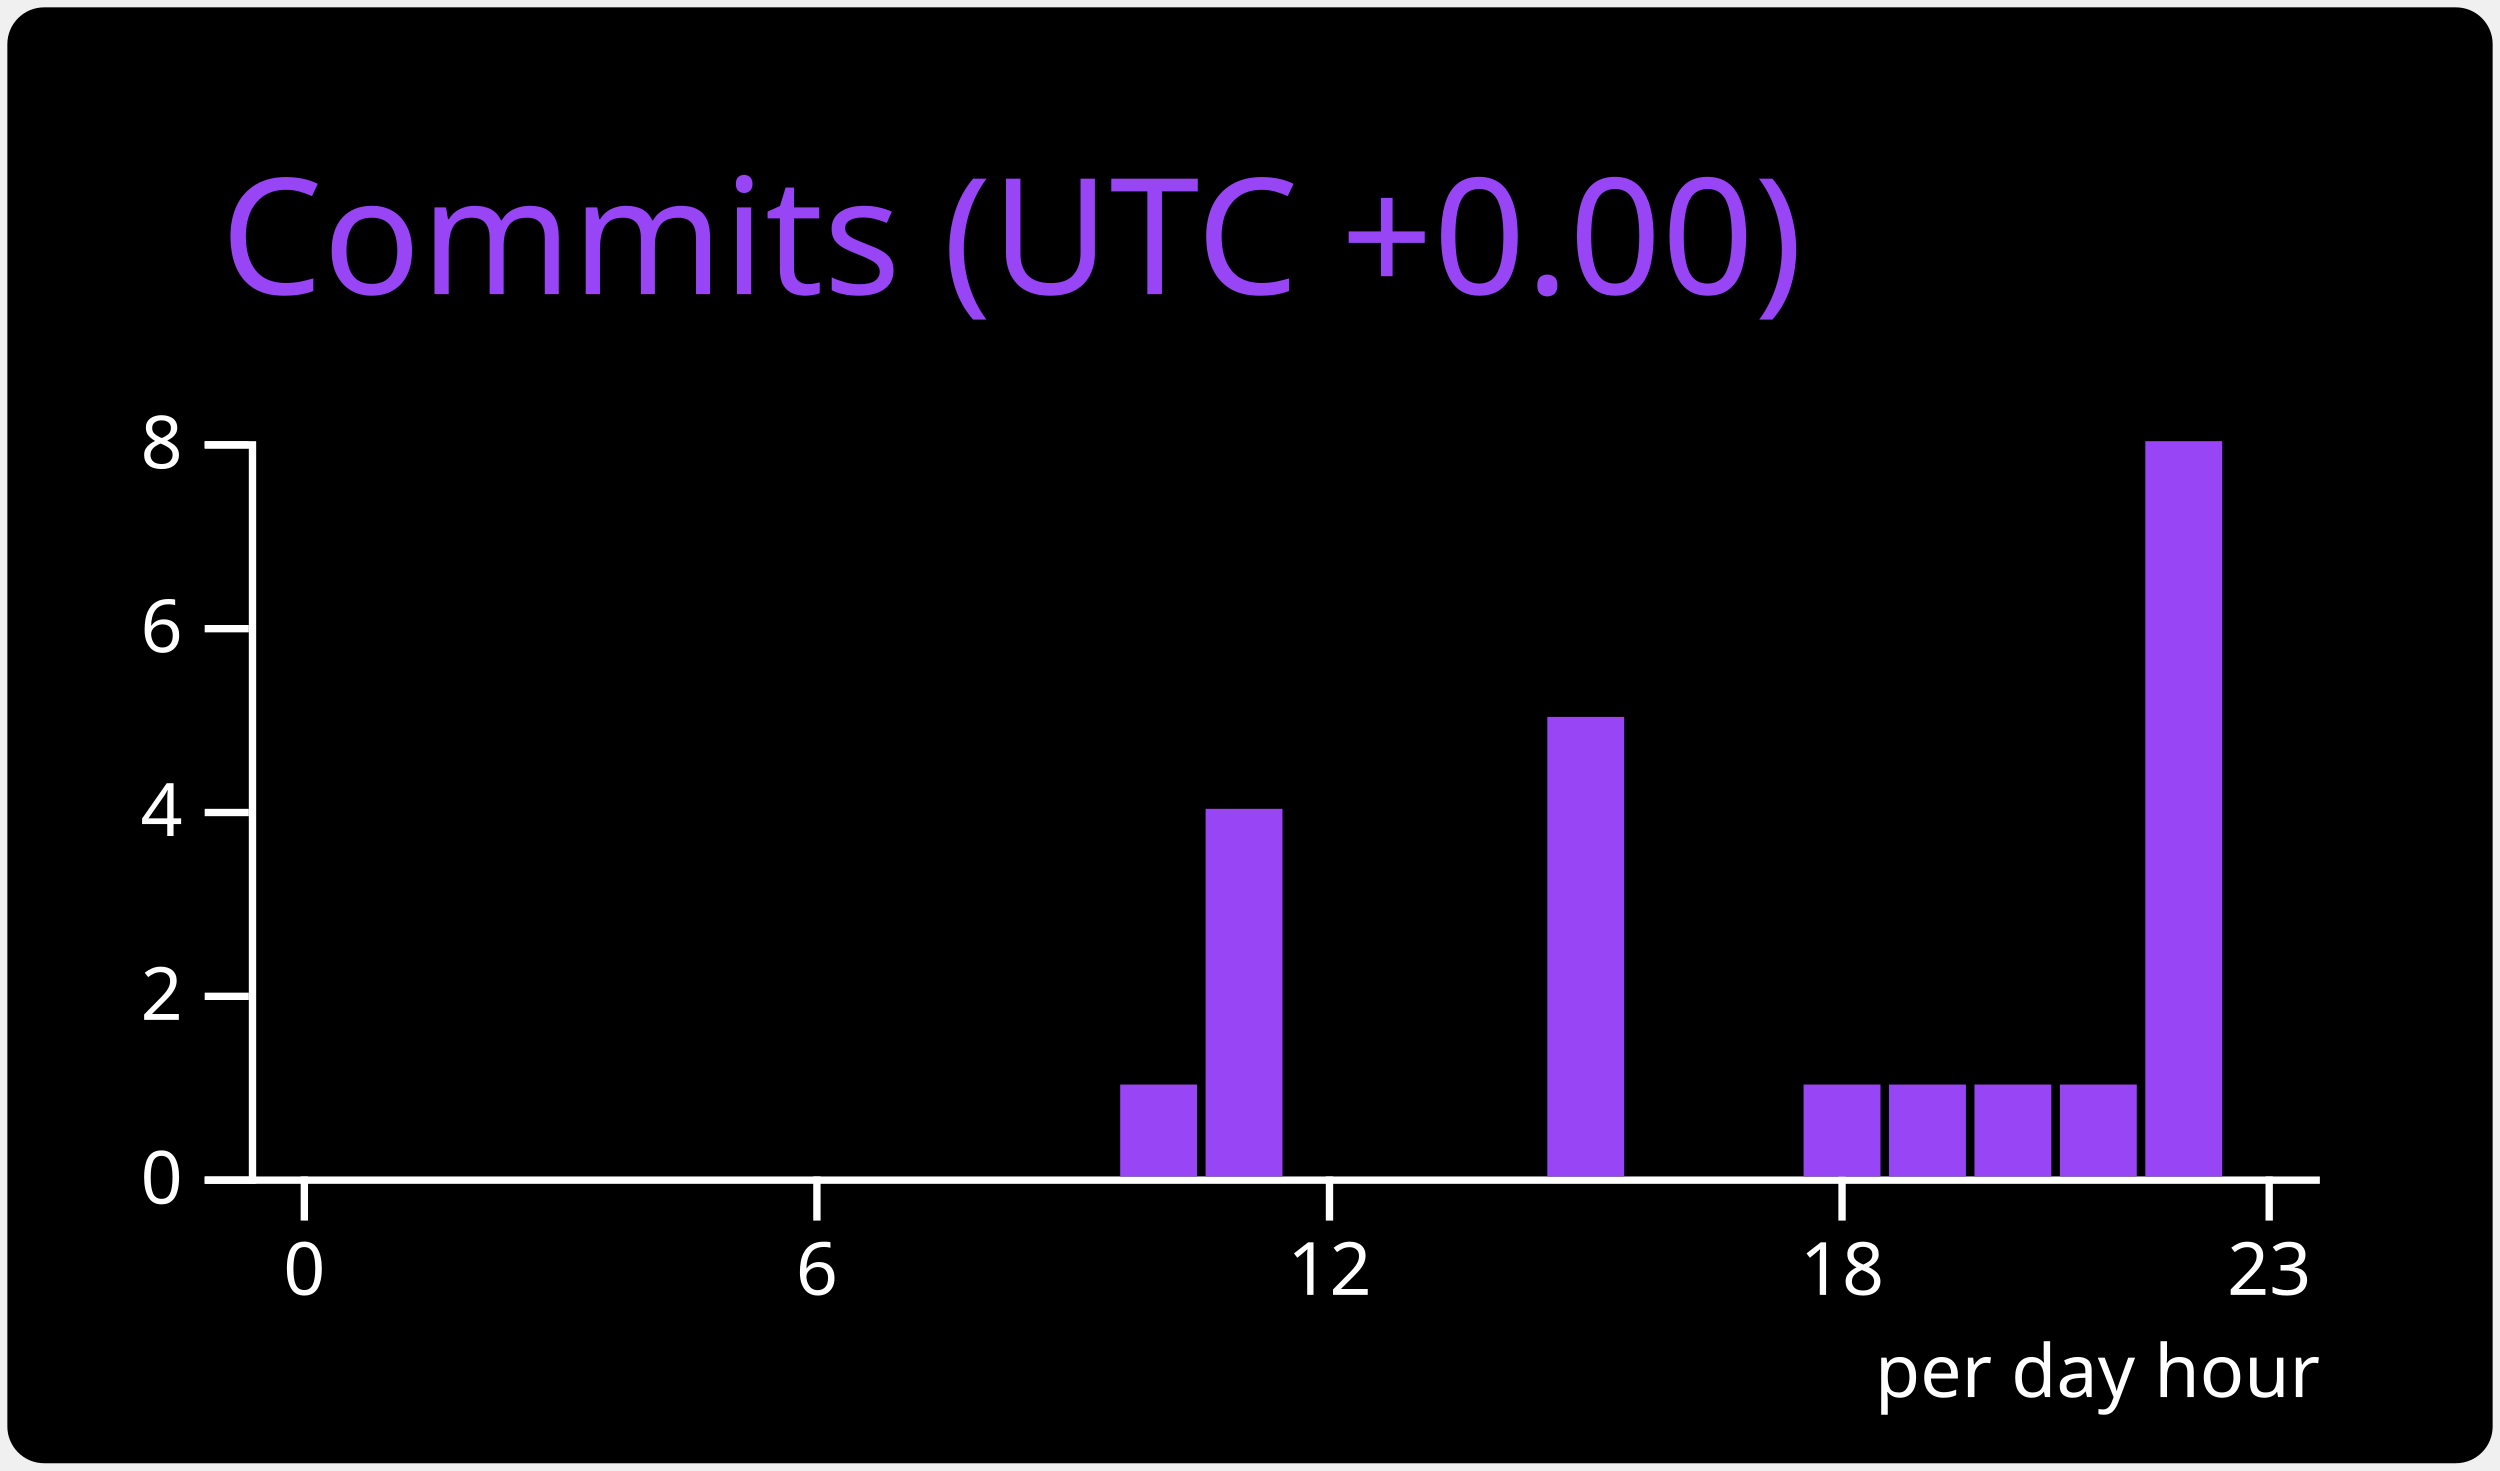
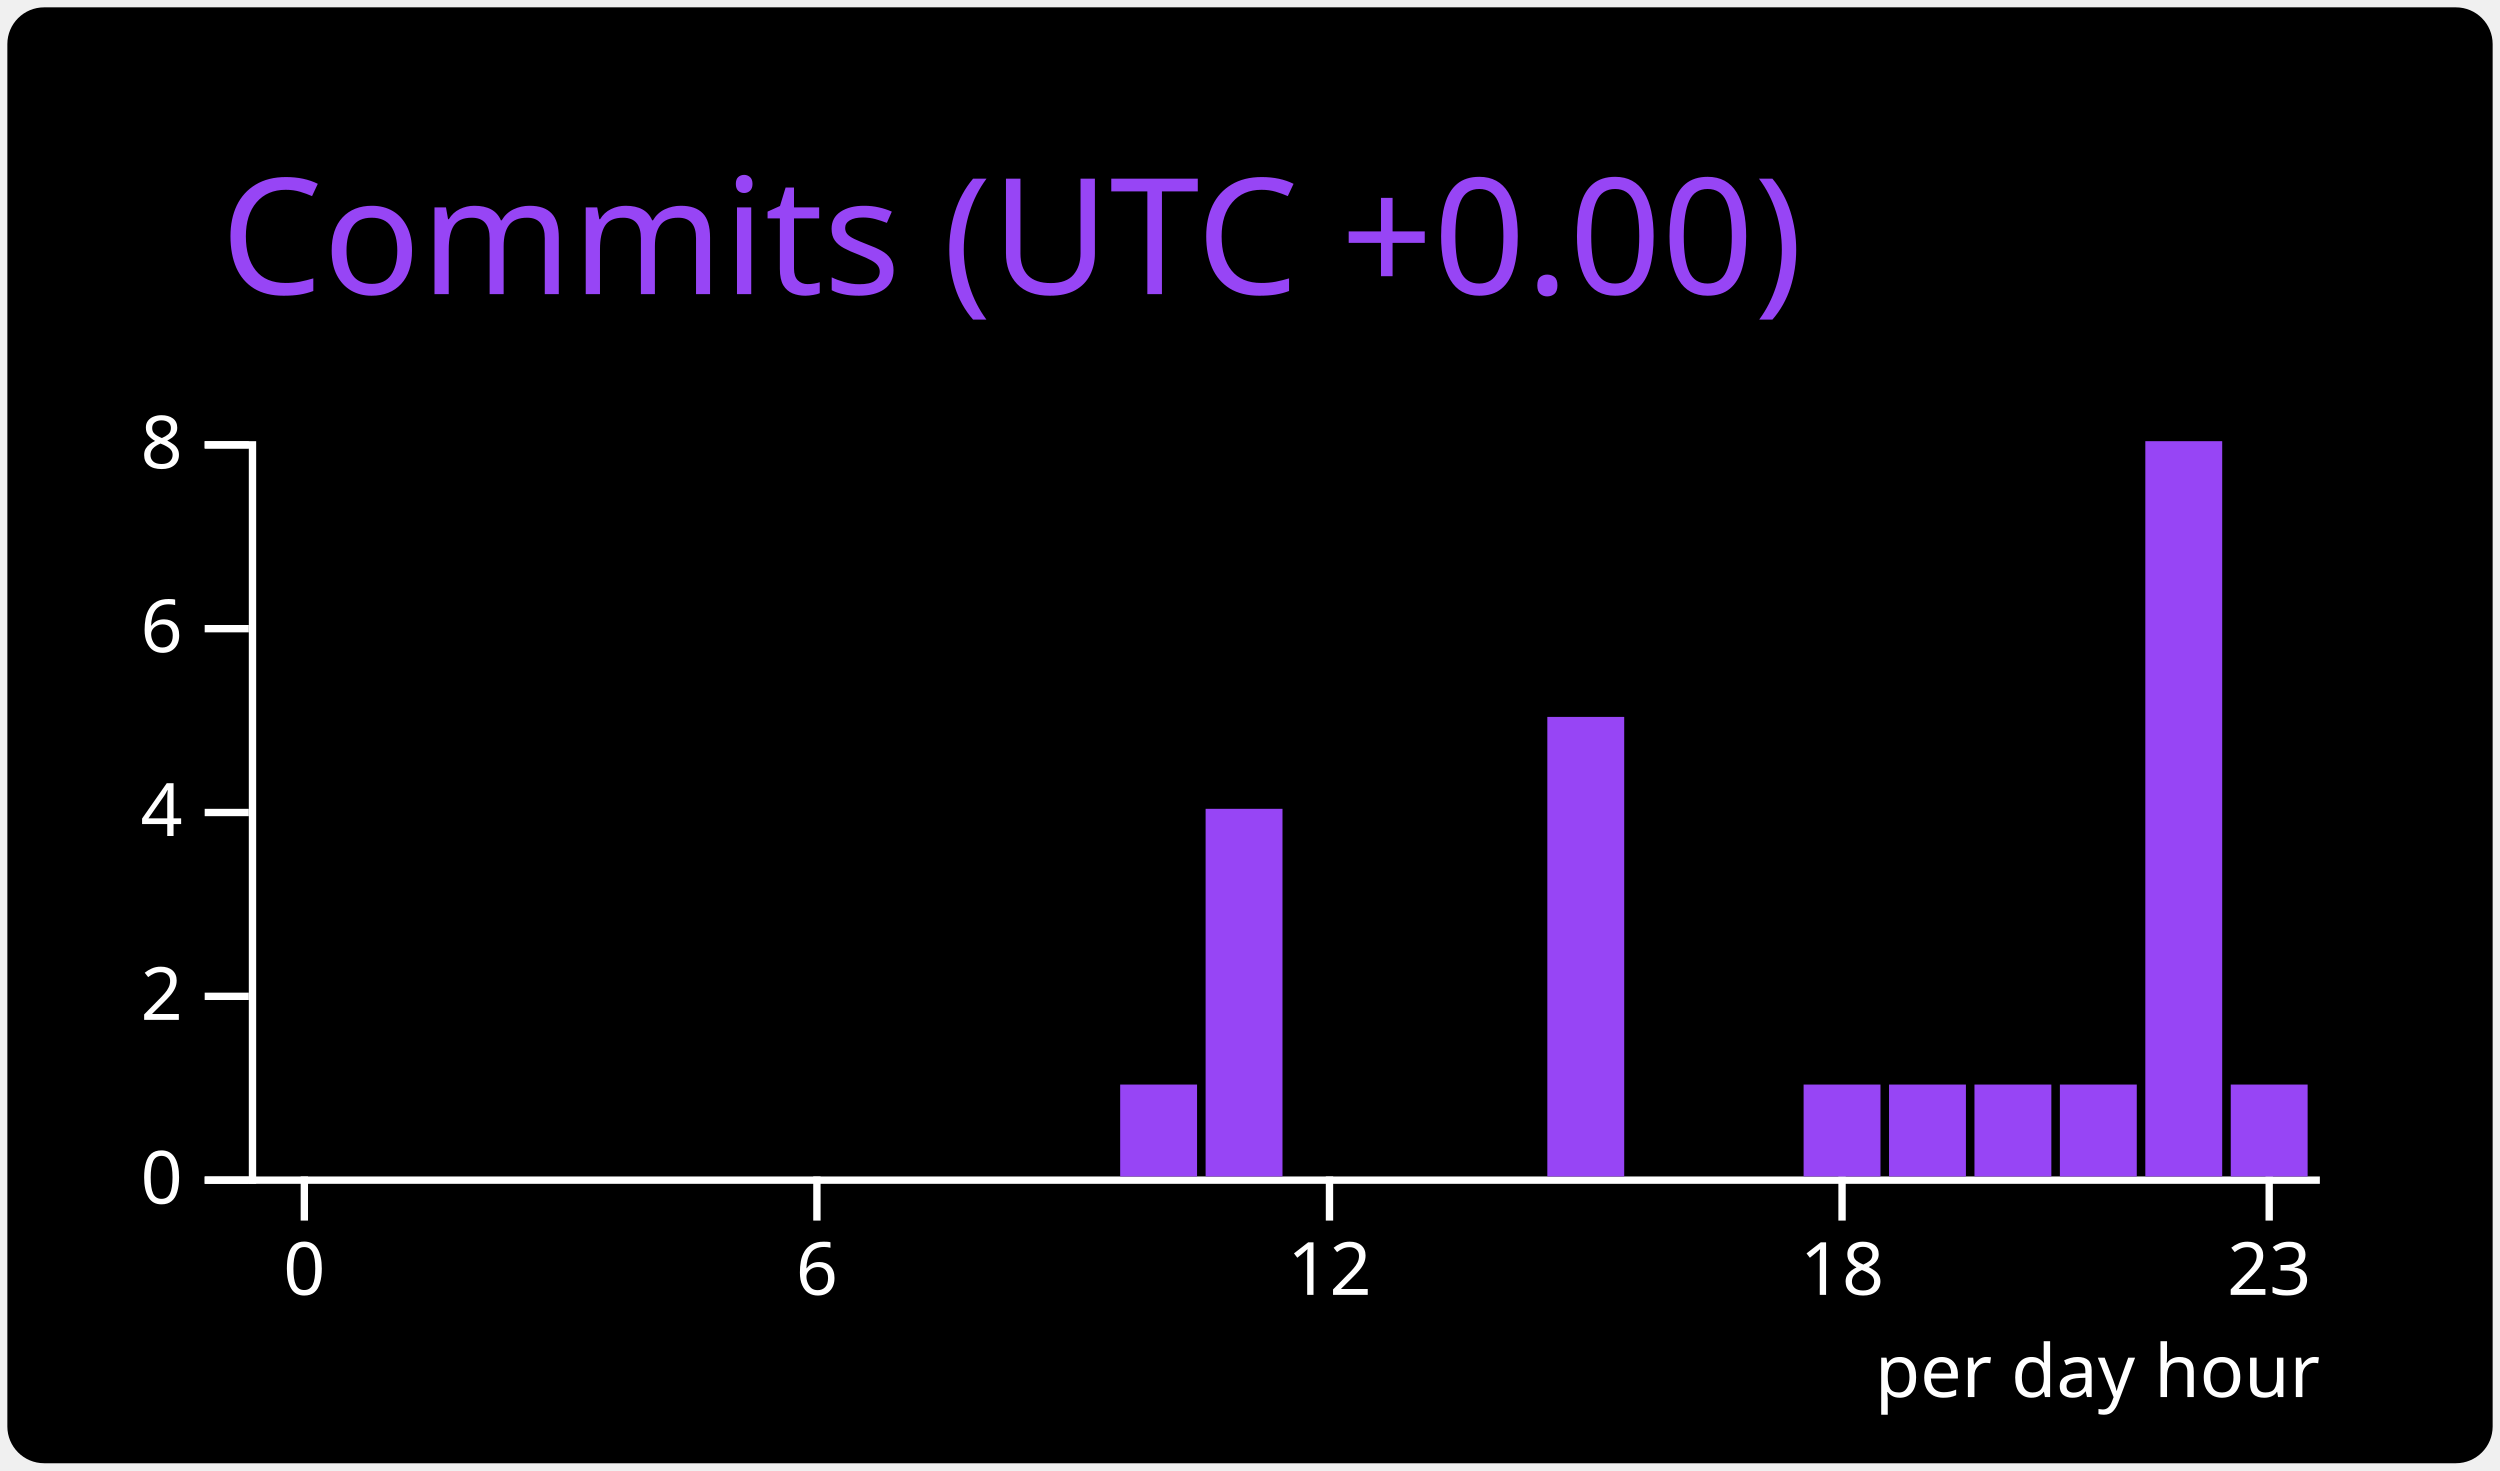
<svg xmlns="http://www.w3.org/2000/svg" width="340" height="200" viewBox="0 0 340 200">
  <style>* {
          font-family: 'Segoe UI', Ubuntu, "Helvetica Neue", Sans-Serif
        }</style>
  <g class="gpsc-root">
    <rect x="1" y="1" rx="5" ry="5" height="99%" width="99.412%" stroke="#000000" stroke-width="1" fill="#000000" stroke-opacity="0" />
    <text x="30" y="40" class="gpsc-item" style="--gpsc-i: 0; font-size: 22px; fill: #9745f5;">Commits (UTC +0.00)</text>
    <g transform="translate(0,40)">
      <g color="#9745f5" transform="translate(35,20)">
        <g color="#ffffff" transform="translate(0,100)" fill="none" font-size="10" font-family="sans-serif" text-anchor="middle">
          <path class="domain" stroke="currentColor" d="M-1.162,0.5H280.5" />
          <g class="tick" opacity="1" transform="translate(6.390041,0)">
            <line stroke="currentColor" y2="6" />
            <text fill="currentColor" y="9" dy="0.71em">0</text>
          </g>
          <g class="tick" opacity="1" transform="translate(76.09959,0)">
            <line stroke="currentColor" y2="6" />
            <text fill="currentColor" y="9" dy="0.71em">6</text>
          </g>
          <g class="tick" opacity="1" transform="translate(145.8091,0)">
            <line stroke="currentColor" y2="6" />
            <text fill="currentColor" y="9" dy="0.71em">12</text>
          </g>
          <g class="tick" opacity="1" transform="translate(215.5187,0)">
            <line stroke="currentColor" y2="6" />
            <text fill="currentColor" y="9" dy="0.71em">18</text>
          </g>
          <g class="tick" opacity="1" transform="translate(273.61,0)">
            <line stroke="currentColor" y2="6" />
            <text fill="currentColor" y="9" dy="0.71em">23</text>
          </g>
        </g>
        <g color="#ffffff" transform="translate(-1.161826,0)" fill="none" font-size="10" font-family="sans-serif" text-anchor="end">
          <path class="domain" stroke="currentColor" d="M-6,100.5H0.5V0.5H-6" />
          <g class="tick" opacity="1" transform="translate(0,100.5)">
            <line stroke="currentColor" x2="-6" />
            <text fill="currentColor" x="-9" dy="0.32em">0</text>
          </g>
          <g class="tick" opacity="1" transform="translate(0,75.5)">
            <line stroke="currentColor" x2="-6" />
            <text fill="currentColor" x="-9" dy="0.32em">2</text>
          </g>
          <g class="tick" opacity="1" transform="translate(0,50.5)">
            <line stroke="currentColor" x2="-6" />
            <text fill="currentColor" x="-9" dy="0.32em">4</text>
          </g>
          <g class="tick" opacity="1" transform="translate(0,25.5)">
            <line stroke="currentColor" x2="-6" />
            <text fill="currentColor" x="-9" dy="0.32em">6</text>
          </g>
          <g class="tick" opacity="1" transform="translate(0,0.5)">
            <line stroke="currentColor" x2="-6" />
            <text fill="currentColor" x="-9" dy="0.32em">8</text>
          </g>
        </g>
        <rect class="bar" style="--gpsc-i: 0;" fill="#9745f5" x="1.162" y="100" width="10.456" height="0" />
        <rect class="bar" style="--gpsc-i: 1;" fill="#9745f5" x="12.78" y="100" width="10.456" height="0" />
        <rect class="bar" style="--gpsc-i: 2;" fill="#9745f5" x="24.398" y="100" width="10.456" height="0" />
        <rect class="bar" style="--gpsc-i: 3;" fill="#9745f5" x="36.017" y="100" width="10.456" height="0" />
        <rect class="bar" style="--gpsc-i: 4;" fill="#9745f5" x="47.635" y="100" width="10.456" height="0" />
        <rect class="bar" style="--gpsc-i: 5;" fill="#9745f5" x="59.253" y="100" width="10.456" height="0" />
        <rect class="bar" style="--gpsc-i: 6;" fill="#9745f5" x="70.871" y="100" width="10.456" height="0" />
        <rect class="bar" style="--gpsc-i: 7;" fill="#9745f5" x="82.49" y="100" width="10.456" height="0" />
        <rect class="bar" style="--gpsc-i: 8;" fill="#9745f5" x="94.108" y="100" width="10.456" height="0" />
        <rect class="bar" style="--gpsc-i: 9;" fill="#9745f5" x="105.726" y="100" width="10.456" height="0" />
        <rect class="bar" style="--gpsc-i: 10;" fill="#9745f5" x="117.344" y="87.5" width="10.456" height="12.5" />
        <rect class="bar" style="--gpsc-i: 11;" fill="#9745f5" x="128.963" y="50" width="10.456" height="50" />
        <rect class="bar" style="--gpsc-i: 12;" fill="#9745f5" x="140.581" y="100" width="10.456" height="0" />
        <rect class="bar" style="--gpsc-i: 13;" fill="#9745f5" x="152.199" y="100" width="10.456" height="0" />
        <rect class="bar" style="--gpsc-i: 14;" fill="#9745f5" x="163.817" y="100" width="10.456" height="0" />
        <rect class="bar" style="--gpsc-i: 15;" fill="#9745f5" x="175.436" y="37.5" width="10.456" height="62.5" />
        <rect class="bar" style="--gpsc-i: 16;" fill="#9745f5" x="187.054" y="100" width="10.456" height="0" />
        <rect class="bar" style="--gpsc-i: 17;" fill="#9745f5" x="198.672" y="100" width="10.456" height="0" />
        <rect class="bar" style="--gpsc-i: 18;" fill="#9745f5" x="210.29" y="87.5" width="10.456" height="12.5" />
        <rect class="bar" style="--gpsc-i: 19;" fill="#9745f5" x="221.909" y="87.5" width="10.456" height="12.5" />
        <rect class="bar" style="--gpsc-i: 20;" fill="#9745f5" x="233.527" y="87.5" width="10.456" height="12.5" />
        <rect class="bar" style="--gpsc-i: 21;" fill="#9745f5" x="245.145" y="87.5" width="10.456" height="12.5" />
        <rect class="bar" style="--gpsc-i: 22;" fill="#9745f5" x="256.763" y="0" width="10.456" height="100" />
-         <rect class="bar" style="--gpsc-i: 23;" fill="#9745f5" x="268.382" y="100" width="10.456" height="0" />
+         <rect class="bar" style="--gpsc-i: 23;" fill="#9745f5" x="268.382" y="87.5" width="10.456" height="12.5" />
        <g>
          <text y="130" x="220" style="fill: #ffffff; font-size: 10px;">per day hour</text>
        </g>
      </g>
    </g>
  </g>
</svg>
